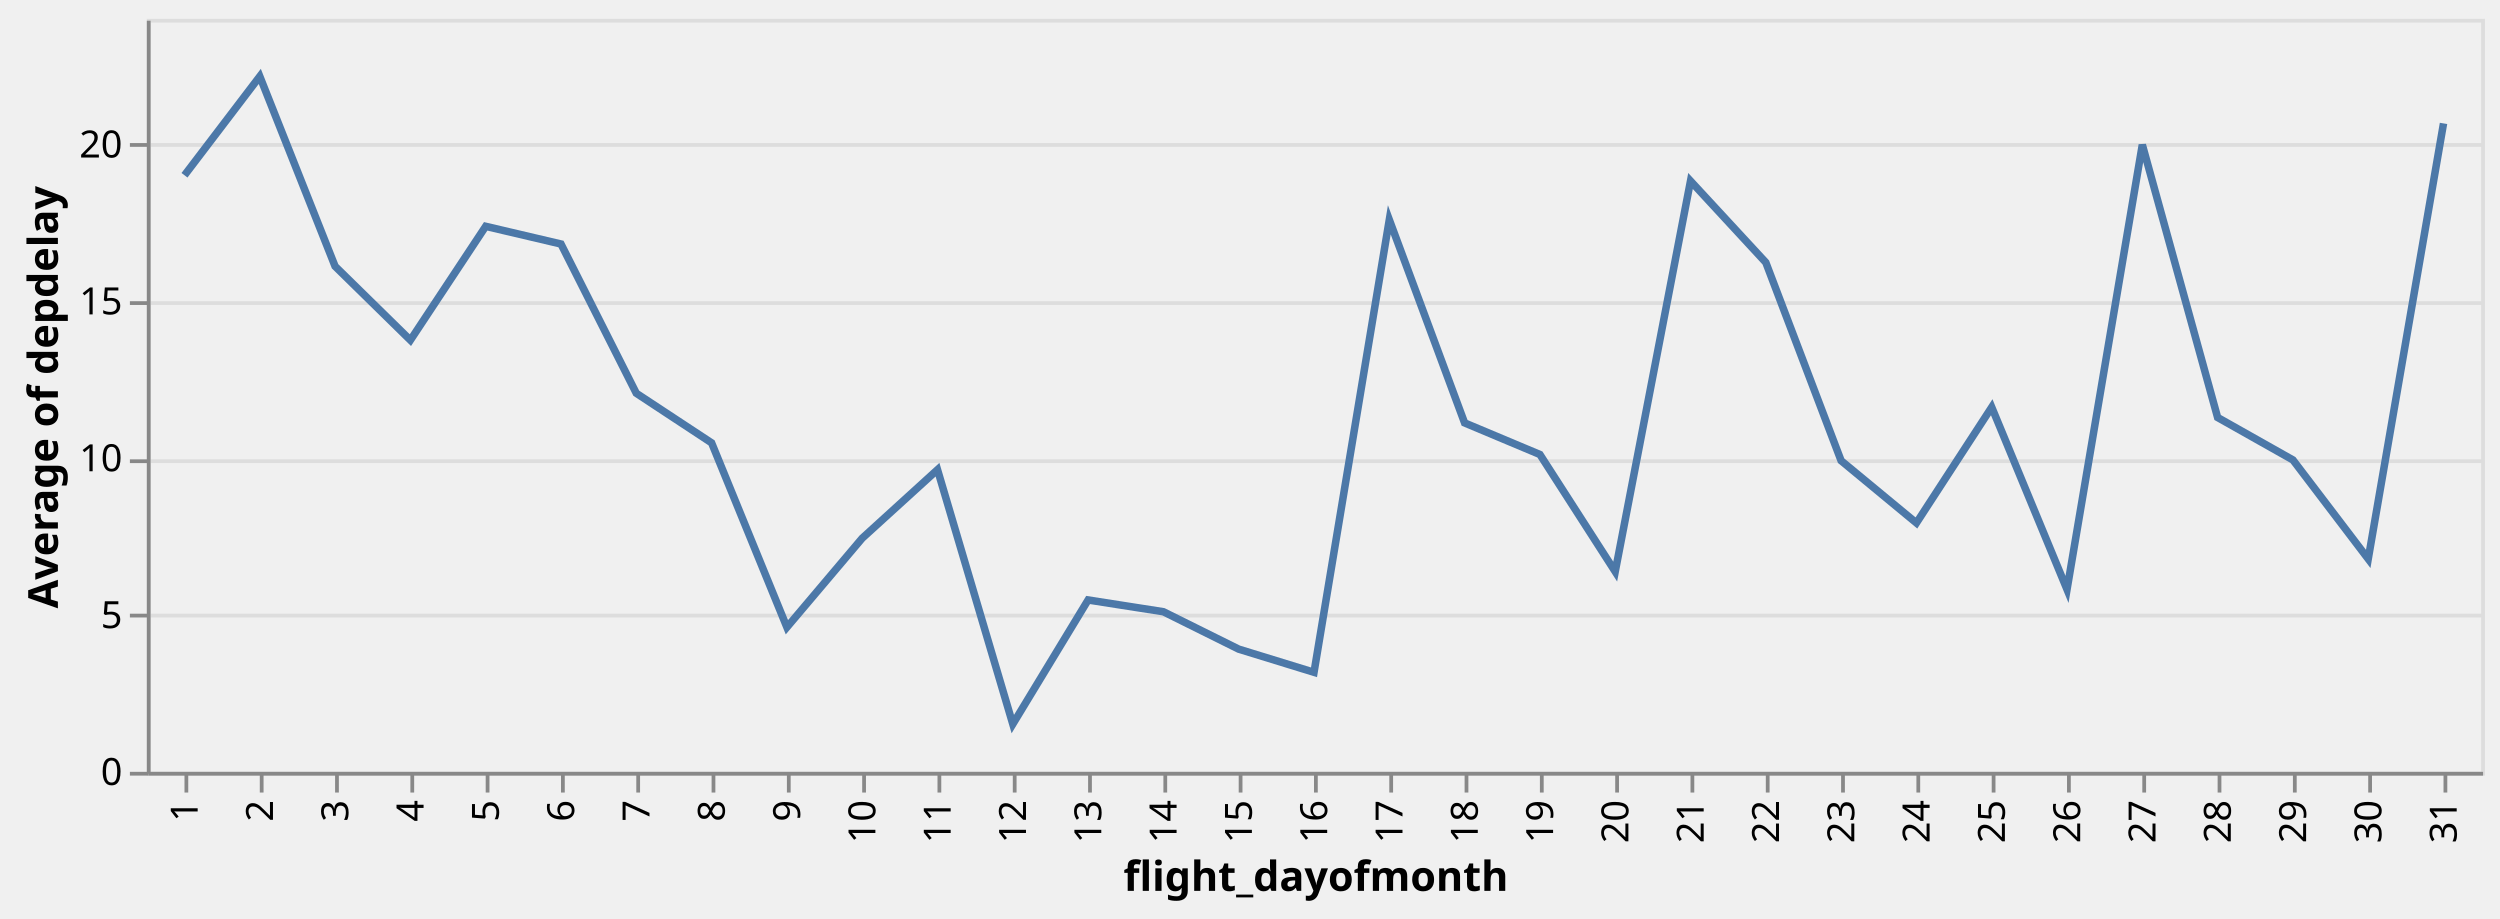
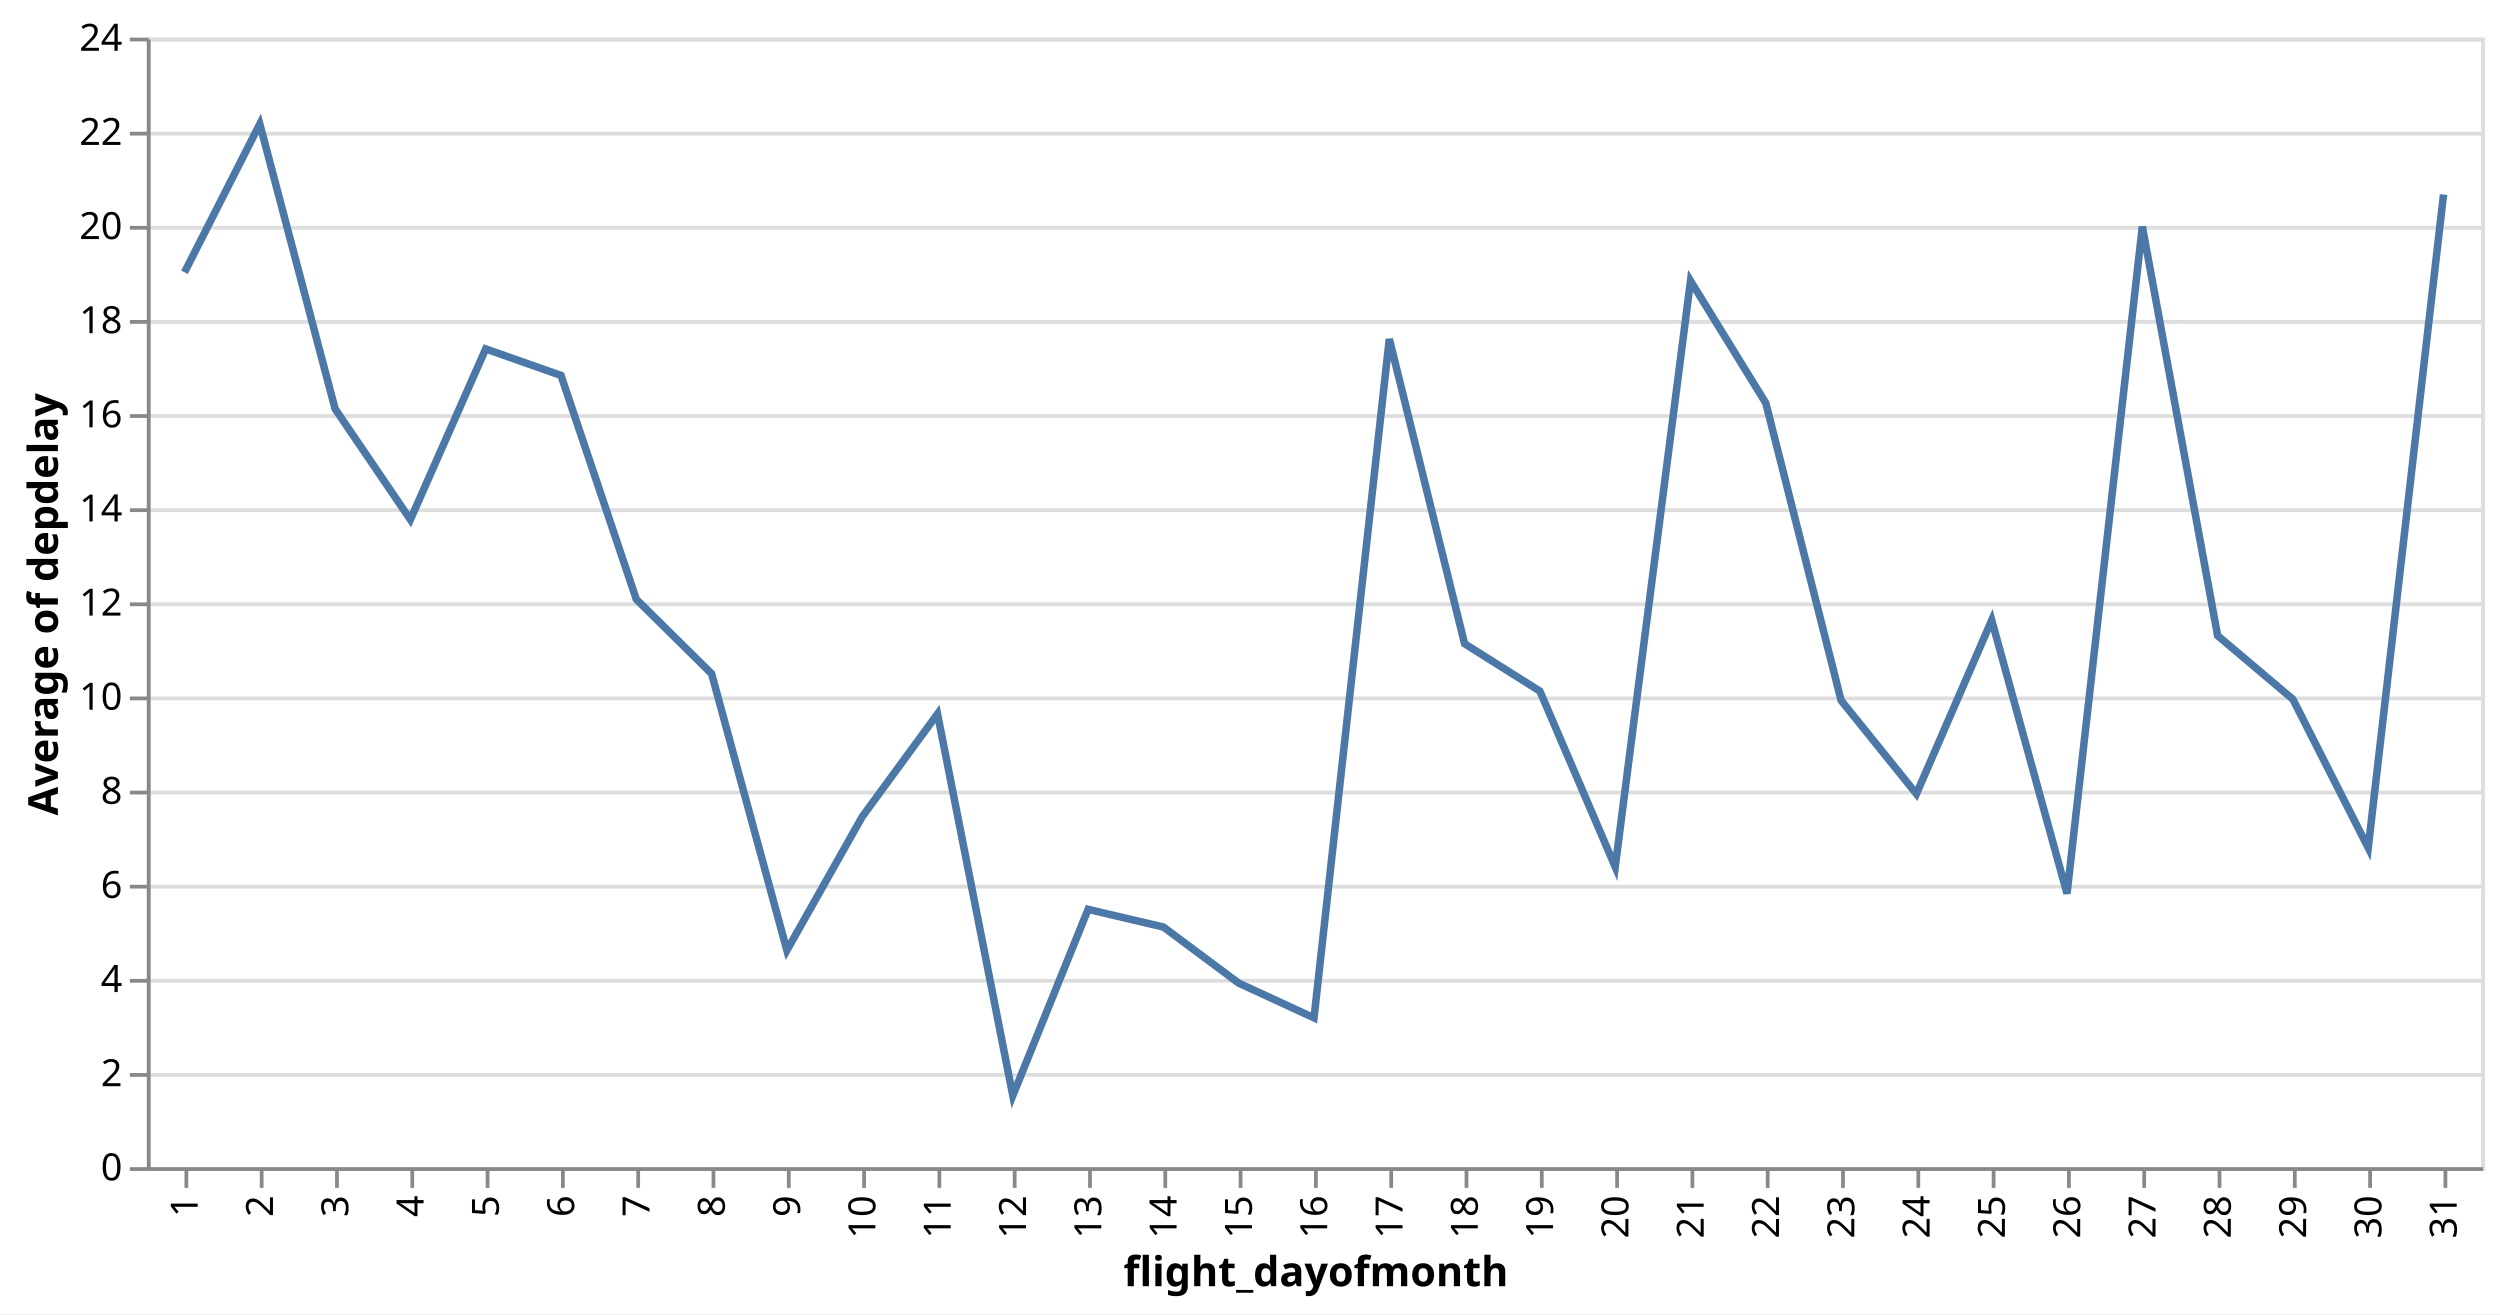
- <svg xmlns="http://www.w3.org/2000/svg" class="marks" width="664" height="244" viewBox="0 0 664 244" version="1.1">
-   <g transform="translate(39,5)">
+ <svg xmlns="http://www.w3.org/2000/svg" class="marks" width="664" height="349" viewBox="0 0 664 349" version="1.1">
+   <rect width="664" height="349" style="fill: white;" />
+   <g transform="translate(39,10)">
    <g class="mark-group role-frame root">
      <g transform="translate(0,0)">
-         <path class="background" d="M0.5,0.5h620v200h-620Z" style="fill: none; stroke: #ddd;" />
+         <path class="background" d="M0.5,0.5h620v300h-620Z" style="fill: none; stroke: #ddd;" />
        <g>
          <g class="mark-group role-axis">
            <g transform="translate(0.5,0.5)">
              <path class="background" d="M0,0h0v0h0Z" style="pointer-events: none; fill: none;" />
              <g>
                <g class="mark-rule role-axis-grid" style="pointer-events: none;">
+                   <line transform="translate(0,300)" x2="620" y2="0" style="fill: none; stroke: #ddd; stroke-width: 1; opacity: 1;" />
+                   <line transform="translate(0,275)" x2="620" y2="0" style="fill: none; stroke: #ddd; stroke-width: 1; opacity: 1;" />
+                   <line transform="translate(0,250)" x2="620" y2="0" style="fill: none; stroke: #ddd; stroke-width: 1; opacity: 1;" />
+                   <line transform="translate(0,225)" x2="620" y2="0" style="fill: none; stroke: #ddd; stroke-width: 1; opacity: 1;" />
                  <line transform="translate(0,200)" x2="620" y2="0" style="fill: none; stroke: #ddd; stroke-width: 1; opacity: 1;" />
-                   <line transform="translate(0,158)" x2="620" y2="0" style="fill: none; stroke: #ddd; stroke-width: 1; opacity: 1;" />
-                   <line transform="translate(0,117)" x2="620" y2="0" style="fill: none; stroke: #ddd; stroke-width: 1; opacity: 1;" />
+                   <line transform="translate(0,175)" x2="620" y2="0" style="fill: none; stroke: #ddd; stroke-width: 1; opacity: 1;" />
+                   <line transform="translate(0,150)" x2="620" y2="0" style="fill: none; stroke: #ddd; stroke-width: 1; opacity: 1;" />
+                   <line transform="translate(0,125)" x2="620" y2="0" style="fill: none; stroke: #ddd; stroke-width: 1; opacity: 1;" />
+                   <line transform="translate(0,100)" x2="620" y2="0" style="fill: none; stroke: #ddd; stroke-width: 1; opacity: 1;" />
                  <line transform="translate(0,75)" x2="620" y2="0" style="fill: none; stroke: #ddd; stroke-width: 1; opacity: 1;" />
-                   <line transform="translate(0,33)" x2="620" y2="0" style="fill: none; stroke: #ddd; stroke-width: 1; opacity: 1;" />
+                   <line transform="translate(0,50)" x2="620" y2="0" style="fill: none; stroke: #ddd; stroke-width: 1; opacity: 1;" />
+                   <line transform="translate(0,25)" x2="620" y2="0" style="fill: none; stroke: #ddd; stroke-width: 1; opacity: 1;" />
+                   <line transform="translate(0,0)" x2="620" y2="0" style="fill: none; stroke: #ddd; stroke-width: 1; opacity: 1;" />
                </g>
              </g>
              <path class="foreground" d="" style="pointer-events: none; display: none; fill: none;" />
            </g>
          </g>
-           <g class="mark-line role-mark marks">
-             <path d="M10,41.55L30,15.289L50,65.731L70,85.345L90,55.113L110,59.813L130,99.45L150,112.624L170,161.599L190,137.952L210,119.749L230,187.318L250,154.354L270,157.48L290,167.412L310,173.565L330,53.37L350,107.322L370,115.714L390,146.82L410,43.068L430,64.707L450,117.361L470,133.898L490,103.158L510,151.559L530,33.453L550,105.884L570,117.157L590,143.455L610,27.782" style="fill: none; stroke: #4c78a8; stroke-width: 2;" />
-           </g>
          <g class="mark-group role-axis">
-             <g transform="translate(0.5,200.5)">
+             <g transform="translate(0.5,300.5)">
              <path class="background" d="M0,0h0v0h0Z" style="pointer-events: none; fill: none;" />
              <g>
                <g class="mark-rule role-axis-tick" style="pointer-events: none;">
                  <line transform="translate(10,0)" x2="0" y2="5" style="fill: none; stroke: #888; stroke-width: 1; opacity: 1;" />
                  <line transform="translate(30,0)" x2="0" y2="5" style="fill: none; stroke: #888; stroke-width: 1; opacity: 1;" />
                  <line transform="translate(50,0)" x2="0" y2="5" style="fill: none; stroke: #888; stroke-width: 1; opacity: 1;" />
                  <line transform="translate(70,0)" x2="0" y2="5" style="fill: none; stroke: #888; stroke-width: 1; opacity: 1;" />
                  <line transform="translate(90,0)" x2="0" y2="5" style="fill: none; stroke: #888; stroke-width: 1; opacity: 1;" />
                  <line transform="translate(110,0)" x2="0" y2="5" style="fill: none; stroke: #888; stroke-width: 1; opacity: 1;" />
                  <line transform="translate(130,0)" x2="0" y2="5" style="fill: none; stroke: #888; stroke-width: 1; opacity: 1;" />
                  <line transform="translate(150,0)" x2="0" y2="5" style="fill: none; stroke: #888; stroke-width: 1; opacity: 1;" />
                  <line transform="translate(170,0)" x2="0" y2="5" style="fill: none; stroke: #888; stroke-width: 1; opacity: 1;" />
                  <line transform="translate(190,0)" x2="0" y2="5" style="fill: none; stroke: #888; stroke-width: 1; opacity: 1;" />
                  <line transform="translate(210,0)" x2="0" y2="5" style="fill: none; stroke: #888; stroke-width: 1; opacity: 1;" />
                  <line transform="translate(230,0)" x2="0" y2="5" style="fill: none; stroke: #888; stroke-width: 1; opacity: 1;" />
                  <line transform="translate(250,0)" x2="0" y2="5" style="fill: none; stroke: #888; stroke-width: 1; opacity: 1;" />
                  <line transform="translate(270,0)" x2="0" y2="5" style="fill: none; stroke: #888; stroke-width: 1; opacity: 1;" />
                  <line transform="translate(290,0)" x2="0" y2="5" style="fill: none; stroke: #888; stroke-width: 1; opacity: 1;" />
                  <line transform="translate(310,0)" x2="0" y2="5" style="fill: none; stroke: #888; stroke-width: 1; opacity: 1;" />
                  <line transform="translate(330,0)" x2="0" y2="5" style="fill: none; stroke: #888; stroke-width: 1; opacity: 1;" />
                  <line transform="translate(350,0)" x2="0" y2="5" style="fill: none; stroke: #888; stroke-width: 1; opacity: 1;" />
                  <line transform="translate(370,0)" x2="0" y2="5" style="fill: none; stroke: #888; stroke-width: 1; opacity: 1;" />
                  <line transform="translate(390,0)" x2="0" y2="5" style="fill: none; stroke: #888; stroke-width: 1; opacity: 1;" />
                  <line transform="translate(410,0)" x2="0" y2="5" style="fill: none; stroke: #888; stroke-width: 1; opacity: 1;" />
                  <line transform="translate(430,0)" x2="0" y2="5" style="fill: none; stroke: #888; stroke-width: 1; opacity: 1;" />
                  <line transform="translate(450,0)" x2="0" y2="5" style="fill: none; stroke: #888; stroke-width: 1; opacity: 1;" />
                  <line transform="translate(470,0)" x2="0" y2="5" style="fill: none; stroke: #888; stroke-width: 1; opacity: 1;" />
                  <line transform="translate(490,0)" x2="0" y2="5" style="fill: none; stroke: #888; stroke-width: 1; opacity: 1;" />
                  <line transform="translate(510,0)" x2="0" y2="5" style="fill: none; stroke: #888; stroke-width: 1; opacity: 1;" />
                  <line transform="translate(530,0)" x2="0" y2="5" style="fill: none; stroke: #888; stroke-width: 1; opacity: 1;" />
                  <line transform="translate(550,0)" x2="0" y2="5" style="fill: none; stroke: #888; stroke-width: 1; opacity: 1;" />
                  <line transform="translate(570,0)" x2="0" y2="5" style="fill: none; stroke: #888; stroke-width: 1; opacity: 1;" />
                  <line transform="translate(590,0)" x2="0" y2="5" style="fill: none; stroke: #888; stroke-width: 1; opacity: 1;" />
                  <line transform="translate(610,0)" x2="0" y2="5" style="fill: none; stroke: #888; stroke-width: 1; opacity: 1;" />
                </g>
                <g class="mark-text role-axis-label" style="pointer-events: none;">
                  <text text-anchor="end" transform="translate(10,7) rotate(270) translate(0,3)" style="font-family: sans-serif; font-size: 10px; fill: #000; opacity: 1;">1</text>
                  <text text-anchor="end" transform="translate(30,7) rotate(270) translate(0,3)" style="font-family: sans-serif; font-size: 10px; fill: #000; opacity: 1;">2</text>
                  <text text-anchor="end" transform="translate(50,7) rotate(270) translate(0,3)" style="font-family: sans-serif; font-size: 10px; fill: #000; opacity: 1;">3</text>
                  <text text-anchor="end" transform="translate(70,7) rotate(270) translate(0,3)" style="font-family: sans-serif; font-size: 10px; fill: #000; opacity: 1;">4</text>
                  <text text-anchor="end" transform="translate(90,7) rotate(270) translate(0,3)" style="font-family: sans-serif; font-size: 10px; fill: #000; opacity: 1;">5</text>
                  <text text-anchor="end" transform="translate(110,7) rotate(270) translate(0,3)" style="font-family: sans-serif; font-size: 10px; fill: #000; opacity: 1;">6</text>
                  <text text-anchor="end" transform="translate(130,7) rotate(270) translate(0,3)" style="font-family: sans-serif; font-size: 10px; fill: #000; opacity: 1;">7</text>
                  <text text-anchor="end" transform="translate(150,7) rotate(270) translate(0,3)" style="font-family: sans-serif; font-size: 10px; fill: #000; opacity: 1;">8</text>
                  <text text-anchor="end" transform="translate(170,7) rotate(270) translate(0,3)" style="font-family: sans-serif; font-size: 10px; fill: #000; opacity: 1;">9</text>
                  <text text-anchor="end" transform="translate(190,7) rotate(270) translate(0,3)" style="font-family: sans-serif; font-size: 10px; fill: #000; opacity: 1;">10</text>
                  <text text-anchor="end" transform="translate(210,7) rotate(270) translate(0,3)" style="font-family: sans-serif; font-size: 10px; fill: #000; opacity: 1;">11</text>
                  <text text-anchor="end" transform="translate(230,7) rotate(270) translate(0,3)" style="font-family: sans-serif; font-size: 10px; fill: #000; opacity: 1;">12</text>
                  <text text-anchor="end" transform="translate(250,7) rotate(270) translate(0,3)" style="font-family: sans-serif; font-size: 10px; fill: #000; opacity: 1;">13</text>
                  <text text-anchor="end" transform="translate(270,7) rotate(270) translate(0,3)" style="font-family: sans-serif; font-size: 10px; fill: #000; opacity: 1;">14</text>
                  <text text-anchor="end" transform="translate(290,7) rotate(270) translate(0,3)" style="font-family: sans-serif; font-size: 10px; fill: #000; opacity: 1;">15</text>
                  <text text-anchor="end" transform="translate(310,7) rotate(270) translate(0,3)" style="font-family: sans-serif; font-size: 10px; fill: #000; opacity: 1;">16</text>
                  <text text-anchor="end" transform="translate(330,7) rotate(270) translate(0,3)" style="font-family: sans-serif; font-size: 10px; fill: #000; opacity: 1;">17</text>
                  <text text-anchor="end" transform="translate(350,7) rotate(270) translate(0,3)" style="font-family: sans-serif; font-size: 10px; fill: #000; opacity: 1;">18</text>
                  <text text-anchor="end" transform="translate(370,7) rotate(270) translate(0,3)" style="font-family: sans-serif; font-size: 10px; fill: #000; opacity: 1;">19</text>
                  <text text-anchor="end" transform="translate(390,7) rotate(270) translate(0,3)" style="font-family: sans-serif; font-size: 10px; fill: #000; opacity: 1;">20</text>
                  <text text-anchor="end" transform="translate(410,7) rotate(270) translate(0,3)" style="font-family: sans-serif; font-size: 10px; fill: #000; opacity: 1;">21</text>
                  <text text-anchor="end" transform="translate(430,7) rotate(270) translate(0,3)" style="font-family: sans-serif; font-size: 10px; fill: #000; opacity: 1;">22</text>
                  <text text-anchor="end" transform="translate(450,7) rotate(270) translate(0,3)" style="font-family: sans-serif; font-size: 10px; fill: #000; opacity: 1;">23</text>
                  <text text-anchor="end" transform="translate(470,7) rotate(270) translate(0,3)" style="font-family: sans-serif; font-size: 10px; fill: #000; opacity: 1;">24</text>
                  <text text-anchor="end" transform="translate(490,7) rotate(270) translate(0,3)" style="font-family: sans-serif; font-size: 10px; fill: #000; opacity: 1;">25</text>
                  <text text-anchor="end" transform="translate(510,7) rotate(270) translate(0,3)" style="font-family: sans-serif; font-size: 10px; fill: #000; opacity: 1;">26</text>
                  <text text-anchor="end" transform="translate(530,7) rotate(270) translate(0,3)" style="font-family: sans-serif; font-size: 10px; fill: #000; opacity: 1;">27</text>
                  <text text-anchor="end" transform="translate(550,7) rotate(270) translate(0,3)" style="font-family: sans-serif; font-size: 10px; fill: #000; opacity: 1;">28</text>
                  <text text-anchor="end" transform="translate(570,7) rotate(270) translate(0,3)" style="font-family: sans-serif; font-size: 10px; fill: #000; opacity: 1;">29</text>
                  <text text-anchor="end" transform="translate(590,7) rotate(270) translate(0,3)" style="font-family: sans-serif; font-size: 10px; fill: #000; opacity: 1;">30</text>
                  <text text-anchor="end" transform="translate(610,7) rotate(270) translate(0,3)" style="font-family: sans-serif; font-size: 10px; fill: #000; opacity: 1;">31</text>
                </g>
                <g class="mark-rule role-axis-domain" style="pointer-events: none;">
                  <line transform="translate(0,0)" x2="620" y2="0" style="fill: none; stroke: #888; stroke-width: 1; opacity: 1;" />
                </g>
                <g class="mark-text role-axis-title" style="pointer-events: none;">
                  <text text-anchor="middle" transform="translate(310,31.12305)" style="font-family: sans-serif; font-size: 11px; font-weight: bold; fill: #000; opacity: 1;">flight_dayofmonth</text>
                </g>
              </g>
              <path class="foreground" d="" style="pointer-events: none; display: none; fill: none;" />
            </g>
          </g>
          <g class="mark-group role-axis">
            <g transform="translate(0.5,0.5)">
              <path class="background" d="M0,0h0v0h0Z" style="pointer-events: none; fill: none;" />
              <g>
                <g class="mark-rule role-axis-tick" style="pointer-events: none;">
+                   <line transform="translate(0,300)" x2="-5" y2="0" style="fill: none; stroke: #888; stroke-width: 1; opacity: 1;" />
+                   <line transform="translate(0,275)" x2="-5" y2="0" style="fill: none; stroke: #888; stroke-width: 1; opacity: 1;" />
+                   <line transform="translate(0,250)" x2="-5" y2="0" style="fill: none; stroke: #888; stroke-width: 1; opacity: 1;" />
+                   <line transform="translate(0,225)" x2="-5" y2="0" style="fill: none; stroke: #888; stroke-width: 1; opacity: 1;" />
                  <line transform="translate(0,200)" x2="-5" y2="0" style="fill: none; stroke: #888; stroke-width: 1; opacity: 1;" />
-                   <line transform="translate(0,158)" x2="-5" y2="0" style="fill: none; stroke: #888; stroke-width: 1; opacity: 1;" />
-                   <line transform="translate(0,117)" x2="-5" y2="0" style="fill: none; stroke: #888; stroke-width: 1; opacity: 1;" />
+                   <line transform="translate(0,175)" x2="-5" y2="0" style="fill: none; stroke: #888; stroke-width: 1; opacity: 1;" />
+                   <line transform="translate(0,150)" x2="-5" y2="0" style="fill: none; stroke: #888; stroke-width: 1; opacity: 1;" />
+                   <line transform="translate(0,125)" x2="-5" y2="0" style="fill: none; stroke: #888; stroke-width: 1; opacity: 1;" />
+                   <line transform="translate(0,100)" x2="-5" y2="0" style="fill: none; stroke: #888; stroke-width: 1; opacity: 1;" />
                  <line transform="translate(0,75)" x2="-5" y2="0" style="fill: none; stroke: #888; stroke-width: 1; opacity: 1;" />
-                   <line transform="translate(0,33)" x2="-5" y2="0" style="fill: none; stroke: #888; stroke-width: 1; opacity: 1;" />
+                   <line transform="translate(0,50)" x2="-5" y2="0" style="fill: none; stroke: #888; stroke-width: 1; opacity: 1;" />
+                   <line transform="translate(0,25)" x2="-5" y2="0" style="fill: none; stroke: #888; stroke-width: 1; opacity: 1;" />
+                   <line transform="translate(0,0)" x2="-5" y2="0" style="fill: none; stroke: #888; stroke-width: 1; opacity: 1;" />
                </g>
                <g class="mark-text role-axis-label" style="pointer-events: none;">
-                   <text text-anchor="end" transform="translate(-7,203)" style="font-family: sans-serif; font-size: 10px; fill: #000; opacity: 1;">0</text>
-                   <text text-anchor="end" transform="translate(-7,161.3333)" style="font-family: sans-serif; font-size: 10px; fill: #000; opacity: 1;">5</text>
-                   <text text-anchor="end" transform="translate(-7,119.6667)" style="font-family: sans-serif; font-size: 10px; fill: #000; opacity: 1;">10</text>
-                   <text text-anchor="end" transform="translate(-7,78)" style="font-family: sans-serif; font-size: 10px; fill: #000; opacity: 1;">15</text>
-                   <text text-anchor="end" transform="translate(-7,36.33333)" style="font-family: sans-serif; font-size: 10px; fill: #000; opacity: 1;">20</text>
+                   <text text-anchor="end" transform="translate(-7,303)" style="font-family: sans-serif; font-size: 10px; fill: #000; opacity: 1;">0</text>
+                   <text text-anchor="end" transform="translate(-7,278)" style="font-family: sans-serif; font-size: 10px; fill: #000; opacity: 1;">2</text>
+                   <text text-anchor="end" transform="translate(-7,253)" style="font-family: sans-serif; font-size: 10px; fill: #000; opacity: 1;">4</text>
+                   <text text-anchor="end" transform="translate(-7,228)" style="font-family: sans-serif; font-size: 10px; fill: #000; opacity: 1;">6</text>
+                   <text text-anchor="end" transform="translate(-7,203)" style="font-family: sans-serif; font-size: 10px; fill: #000; opacity: 1;">8</text>
+                   <text text-anchor="end" transform="translate(-7,178)" style="font-family: sans-serif; font-size: 10px; fill: #000; opacity: 1;">10</text>
+                   <text text-anchor="end" transform="translate(-7,153)" style="font-family: sans-serif; font-size: 10px; fill: #000; opacity: 1;">12</text>
+                   <text text-anchor="end" transform="translate(-7,128)" style="font-family: sans-serif; font-size: 10px; fill: #000; opacity: 1;">14</text>
+                   <text text-anchor="end" transform="translate(-7,103)" style="font-family: sans-serif; font-size: 10px; fill: #000; opacity: 1;">16</text>
+                   <text text-anchor="end" transform="translate(-7,78)" style="font-family: sans-serif; font-size: 10px; fill: #000; opacity: 1;">18</text>
+                   <text text-anchor="end" transform="translate(-7,53)" style="font-family: sans-serif; font-size: 10px; fill: #000; opacity: 1;">20</text>
+                   <text text-anchor="end" transform="translate(-7,28)" style="font-family: sans-serif; font-size: 10px; fill: #000; opacity: 1;">22</text>
+                   <text text-anchor="end" transform="translate(-7,3)" style="font-family: sans-serif; font-size: 10px; fill: #000; opacity: 1;">24</text>
                </g>
                <g class="mark-rule role-axis-domain" style="pointer-events: none;">
-                   <line transform="translate(0,200)" x2="0" y2="-200" style="fill: none; stroke: #888; stroke-width: 1; opacity: 1;" />
+                   <line transform="translate(0,300)" x2="0" y2="-300" style="fill: none; stroke: #888; stroke-width: 1; opacity: 1;" />
                </g>
                <g class="mark-text role-axis-title" style="pointer-events: none;">
-                   <text text-anchor="middle" transform="translate(-22.12305,100) rotate(-90) translate(0,-2)" style="font-family: sans-serif; font-size: 11px; font-weight: bold; fill: #000; opacity: 1;">Average of depdelay</text>
+                   <text text-anchor="middle" transform="translate(-22.12305,150) rotate(-90) translate(0,-2)" style="font-family: sans-serif; font-size: 11px; font-weight: bold; fill: #000; opacity: 1;">Average of depdelay</text>
                </g>
              </g>
              <path class="foreground" d="" style="pointer-events: none; display: none; fill: none;" />
            </g>
+           </g>
+           <g class="mark-line role-mark marks">
+             <path d="M10,62.326L30,22.934L50,98.596L70,128.018L90,82.67L110,89.72L130,149.175L150,168.936L170,242.399L190,206.929L210,179.623L230,280.977L250,231.531L270,236.219L290,251.118L310,260.347L330,80.054L350,160.983L370,173.571L390,220.23L410,64.602L430,97.061L450,176.042L470,200.847L490,154.737L510,227.338L530,50.179L550,158.827L570,175.735L590,215.182L610,41.673" style="fill: none; stroke: #4c78a8; stroke-width: 2;" />
          </g>
        </g>
        <path class="foreground" d="" style="display: none; fill: none;" />
      </g>
    </g>
  </g>
</svg>
